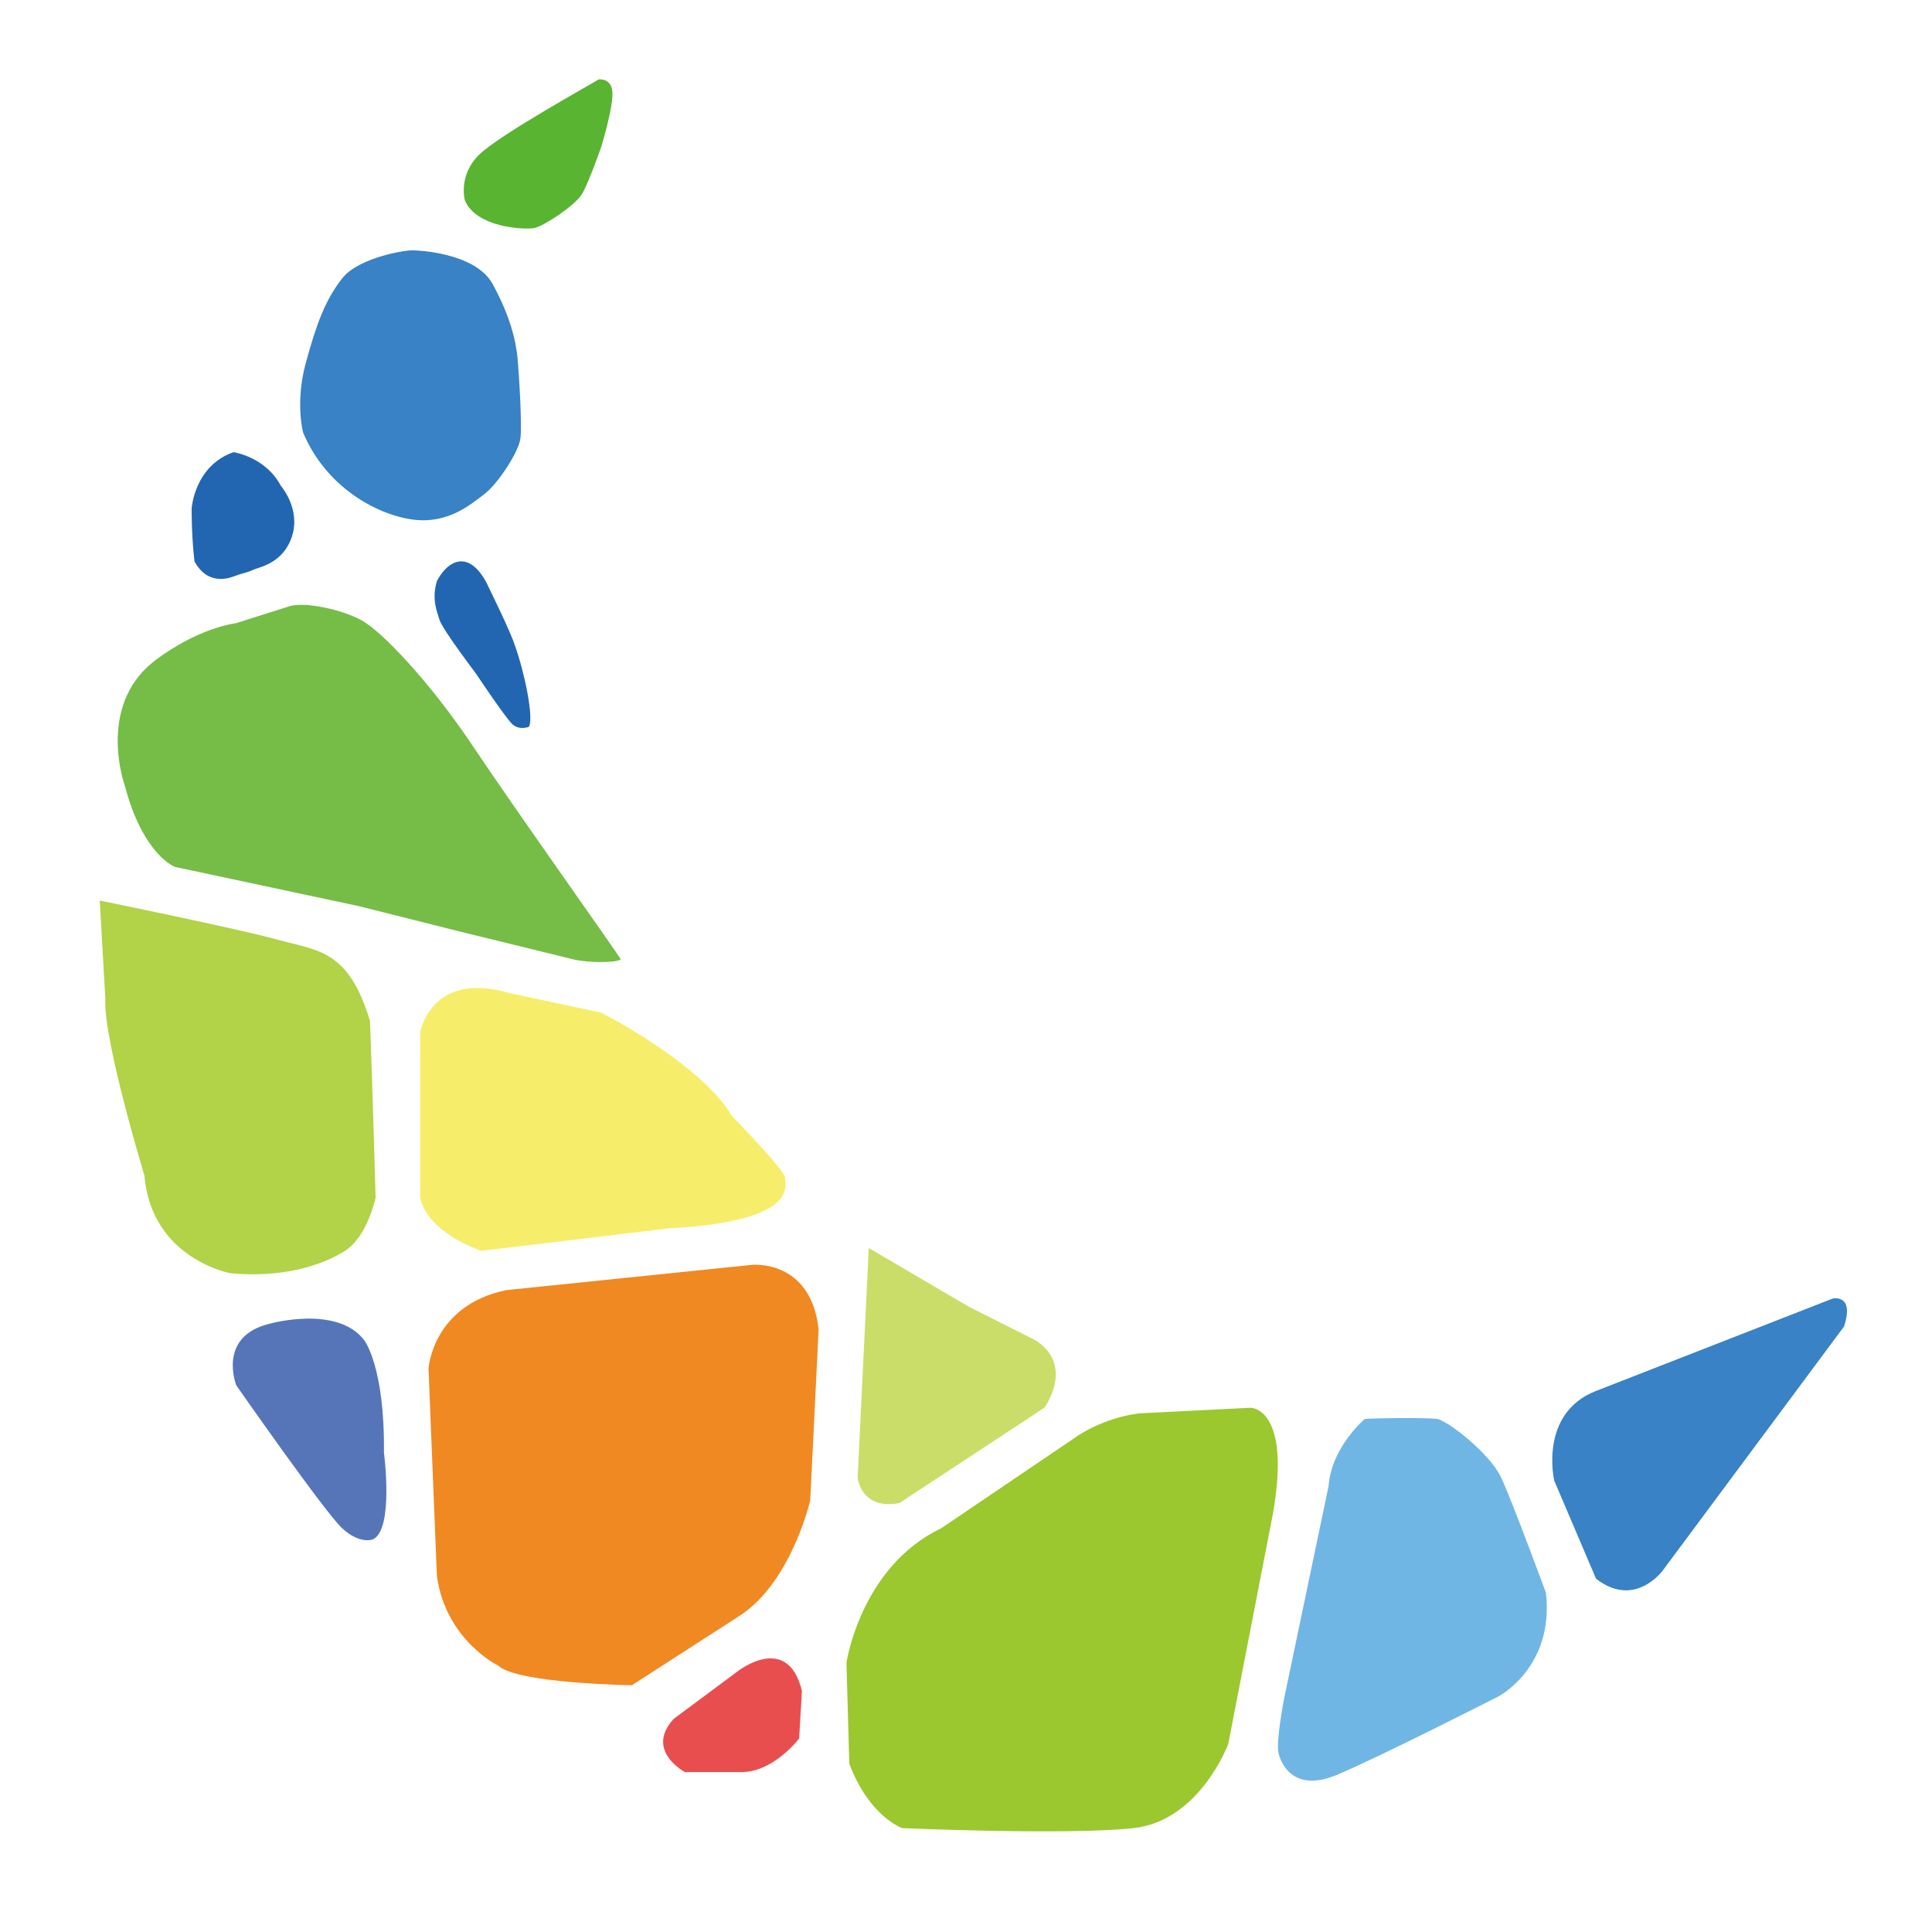
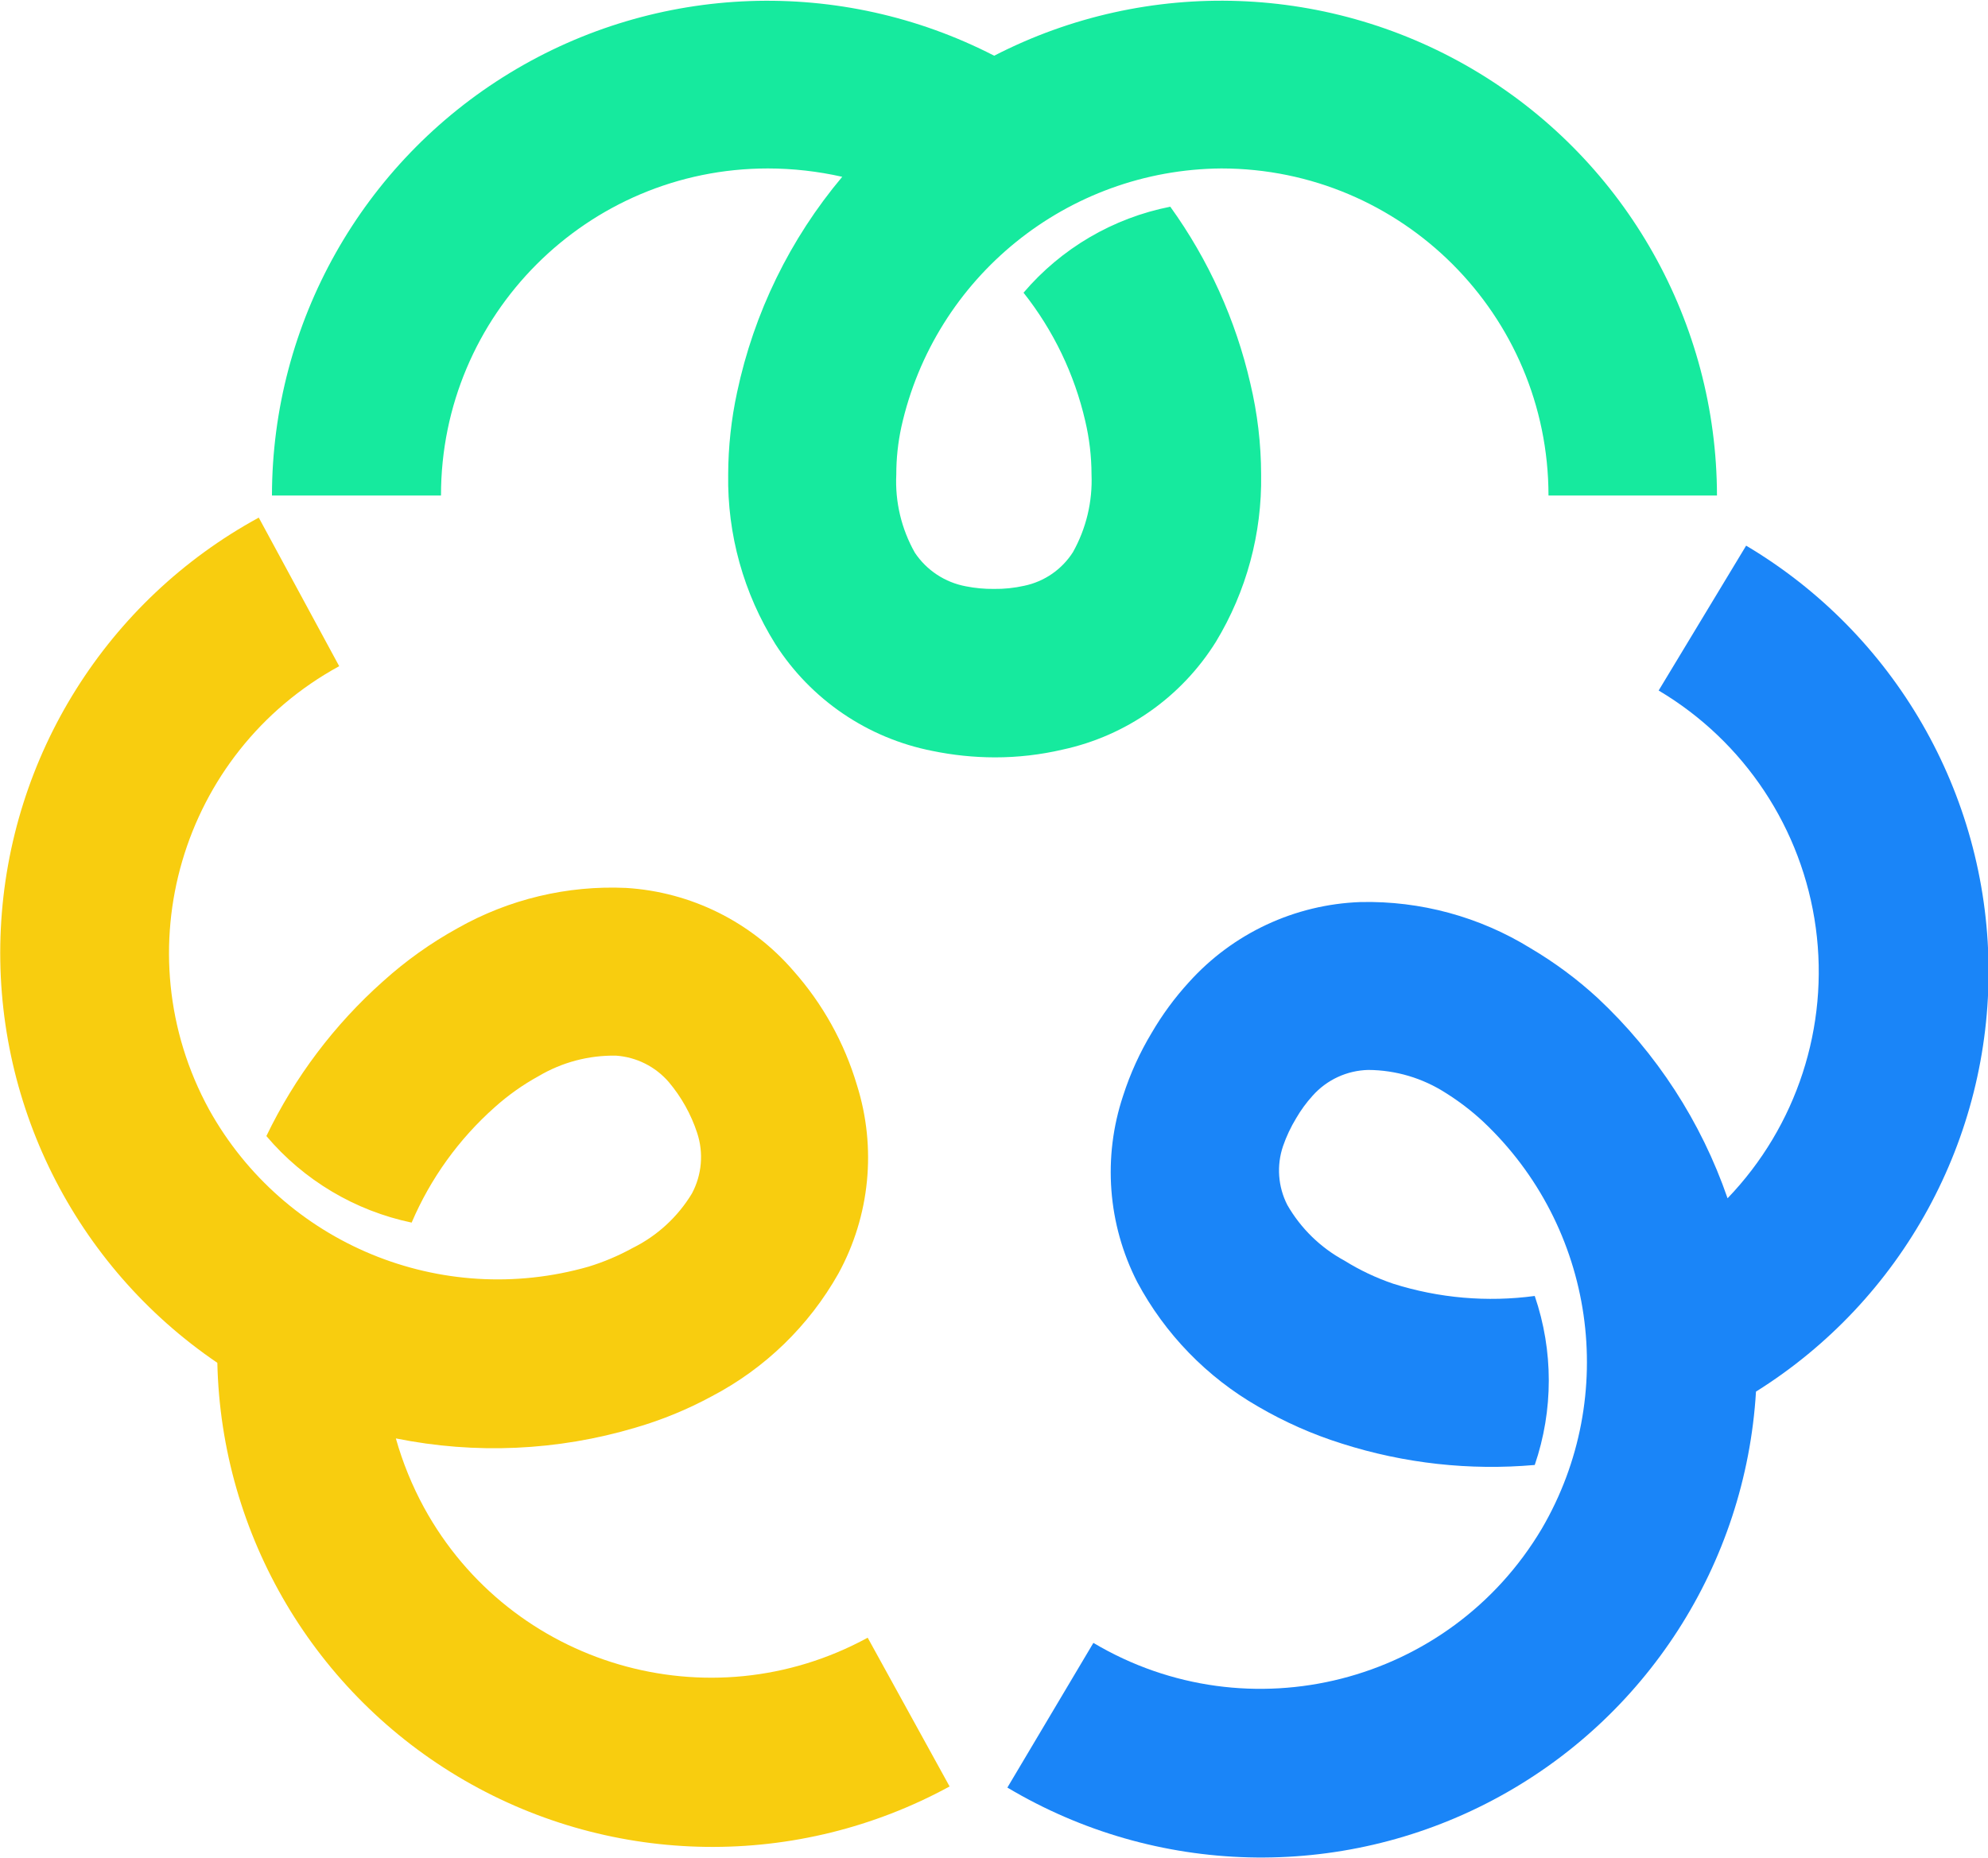
- <svg xmlns="http://www.w3.org/2000/svg" version="1.1" x="0px" y="0px" width="42px" height="42px" viewBox="0 0 100 100" enable-background="new 0 0 100 100" xml:space="preserve">
-   <g enable-background="new">
-     <g>
-       <g>
-         <path fill-rule="evenodd" clip-rule="evenodd" fill="#6FB6E5" d="M80.016,82.438c0,0-1.72-4.671-2.309-5.946     c-0.588-1.276-2.799-2.968-3.316-3.046c-0.52-0.079-3.409-0.045-3.75,0c0,0-1.732,1.457-1.875,3.48L66.458,87.95     c0,0-0.413,2.156-0.288,2.757c0.125,0.6,0.801,2.093,3.028,1.16c2.227-0.934,8.364-4.062,8.364-4.062     S80.465,86.291,80.016,82.438z" />
-       </g>
-     </g>
-   </g>
-   <g enable-background="new">
-     <g>
-       <g>
-         <path fill-rule="evenodd" clip-rule="evenodd" fill="#2266B2" d="M26.652,33.413c-0.23-0.73-1.257-2.802-1.442-3.191     c-0.185-0.39-0.721-1.256-1.442-1.16c-0.721,0.095-1.154,1.016-1.154,1.016c-0.275,0.91-0.013,1.541,0.145,2.03     s1.875,2.756,1.875,2.756s1.51,2.262,1.875,2.611c0.365,0.349,0.866,0.145,0.866,0.145     C27.643,37.171,27.152,34.805,26.652,33.413z" />
-       </g>
-     </g>
-   </g>
-   <g enable-background="new">
-     <g>
-       <g>
-         <path fill-rule="evenodd" clip-rule="evenodd" fill="#2266B2" d="M14.537,25.146c-0.801-1.511-2.452-1.741-2.452-1.741     c-2.019,0.703-2.164,2.901-2.164,2.901s-0.02,1.323,0.145,2.756c0.732,1.318,1.866,0.84,2.164,0.725     c0.297-0.114,0.553-0.14,0.865-0.29c0.313-0.149,1.557-0.313,2.019-1.74S14.537,25.146,14.537,25.146z" />
-       </g>
-     </g>
-   </g>
-   <g enable-background="new">
-     <g>
-       <g>
-         <path fill-rule="evenodd" clip-rule="evenodd" fill="#3882C5" d="M26.796,18.618c-0.081-0.952-0.384-2.248-1.298-3.917     c-0.914-1.668-4.039-1.74-4.039-1.74c-0.288-0.063-2.884,0.336-3.75,1.45c-0.866,1.115-1.307,2.285-1.875,4.352     c-0.568,2.067-0.145,3.627-0.145,3.627c1.172,2.792,3.75,4.224,5.625,4.496c1.875,0.271,3.065-0.798,3.75-1.306     s1.793-2.193,1.875-2.9C27.021,21.973,26.877,19.569,26.796,18.618z" />
-       </g>
-     </g>
-   </g>
-   <g enable-background="new">
-     <g>
-       <g>
-         <path fill-rule="evenodd" clip-rule="evenodd" fill="#59B431" d="M30.979,4.113c-0.353,0.236-5.142,2.862-6.202,3.916     s-0.721,2.321-0.721,2.321c0.573,1.438,3.099,1.553,3.605,1.45c0.507-0.103,2.099-1.168,2.452-1.74     c0.353-0.573,1.009-2.466,1.009-2.466s0.591-1.918,0.577-2.756C31.686,4,30.979,4.113,30.979,4.113z" />
-       </g>
-     </g>
-   </g>
-   <g enable-background="new">
-     <g>
-       <g>
-         <path fill-rule="evenodd" clip-rule="evenodd" fill="#75BD46" d="M24.488,38.635c-2.253-3.373-4.741-5.966-5.769-6.527     c-1.027-0.563-2.957-0.979-3.75-0.726c-0.793,0.254-2.74,0.87-2.74,0.87c-2.308,0.363-4.327,2.031-4.327,2.031     C5,36.64,6.46,40.665,6.46,40.665c0.948,3.605,2.596,4.206,2.596,4.206l9.519,2.031l5.192,1.306c0,0,5.169,1.265,5.914,1.45     c0.744,0.186,2.242,0.181,2.452,0C32.024,49.423,26.742,42.007,24.488,38.635z" />
-       </g>
-     </g>
-   </g>
-   <g enable-background="new">
-     <g>
-       <g>
-         <path fill-rule="evenodd" clip-rule="evenodd" fill="#B2D247" d="M19.152,52.85c-1.112-3.688-2.658-3.627-4.759-4.207     s-9.23-2.03-9.23-2.03l0.289,5.076c-0.124,2.093,2.019,9.139,2.019,9.139c0.371,4.351,4.471,5.076,4.471,5.076     c2.72,0.249,4.739-0.414,5.913-1.16s1.586-2.756,1.586-2.756S19.296,56.683,19.152,52.85z" />
-       </g>
-     </g>
-   </g>
-   <g enable-background="new">
-     <g>
-       <g>
-         <path fill-rule="evenodd" clip-rule="evenodd" fill="#F6EE6B" d="M40.642,60.972c0.024-0.362-2.74-3.191-2.74-3.191     c-1.635-2.756-6.779-5.366-6.779-5.366l-4.759-1.016c-4.063-1.185-4.615,2.031-4.615,2.031v8.558     c0.385,1.861,3.173,2.756,3.173,2.756l9.663-1.16C41.435,63.22,40.618,61.334,40.642,60.972z" />
-       </g>
-     </g>
-   </g>
-   <g enable-background="new">
-     <g>
-       <g>
-         <path fill-rule="evenodd" clip-rule="evenodd" fill="#5675B9" d="M19.873,75.187c0.048-4.424-1.009-5.802-1.009-5.802     c-1.395-1.861-4.904-0.87-4.904-0.87c-2.74,0.652-1.73,3.19-1.73,3.19s4.567,6.552,5.48,7.397c0.913,0.847,1.586,0.58,1.586,0.58     C20.402,79.175,19.873,75.187,19.873,75.187z" />
-       </g>
-     </g>
-   </g>
-   <g enable-background="new">
-     <g>
-       <g>
-         <path fill-rule="evenodd" clip-rule="evenodd" fill="#F08921" d="M38.911,65.469l-12.692,1.305     c-3.836,0.783-4.039,4.062-4.039,4.062l0.433,10.733c0.462,3.336,3.173,4.642,3.173,4.642c0.98,0.929,6.922,1.016,6.922,1.016     l5.625-3.626c2.654-1.77,3.605-5.947,3.605-5.947l0.433-8.848C41.968,65.149,38.911,65.469,38.911,65.469z" />
-       </g>
-     </g>
-   </g>
-   <g enable-background="new">
-     <g>
-       <g>
-         <path fill-rule="evenodd" clip-rule="evenodd" fill="#CADD68" d="M53.735,69.463c-0.036-0.026-0.074-0.053-0.113-0.078     l-3.462-1.741l-5.192-3.046l-0.577,11.895c0,0,0.173,1.683,2.163,1.305l7.5-4.932C54.055,72.865,55.58,70.802,53.735,69.463z" />
-       </g>
-     </g>
-   </g>
-   <g enable-background="new">
-     <g>
-       <g>
-         <path fill-rule="evenodd" clip-rule="evenodd" fill="#9AC82E" d="M64.727,72.865l-5.769,0.291     c-1.846,0.231-3.173,1.16-3.173,1.16l-7.067,4.786c-4.183,2.002-4.904,6.963-4.904,6.963l0.145,5.222     c1.038,2.756,2.74,3.336,2.74,3.336s8.538,0.377,11.971,0c3.432-0.377,4.903-4.352,4.903-4.352l2.308-11.894     C66.861,72.837,64.727,72.865,64.727,72.865z" />
-       </g>
-     </g>
-   </g>
-   <g enable-background="new">
-     <g>
-       <g>
-         <path fill-rule="evenodd" clip-rule="evenodd" fill="#E94E4F" d="M38.19,86.5l-3.317,2.466c-1.514,1.645,0.577,2.756,0.577,2.756     h3.028c1.635-0.072,2.885-1.74,2.885-1.74l0.144-2.466C40.762,84.47,38.19,86.5,38.19,86.5z" />
-       </g>
-     </g>
-   </g>
-   <g enable-background="new">
-     <g>
-       <g>
-         <path fill-rule="evenodd" clip-rule="evenodd" fill="#3882C5" d="M94.87,67.209l-12.259,4.786     c-2.98,1.161-2.164,4.642-2.164,4.642l2.164,5.077c2.02,1.571,3.461-0.436,3.461-0.436l9.375-12.619     C96,66.967,94.87,67.209,94.87,67.209z" />
-       </g>
-     </g>
-   </g>
+ <svg xmlns="http://www.w3.org/2000/svg" viewBox="0 0 107.02 100">
+   <path d="M14.64 26.68A26.67 26.67 0 0 1 53.52 3a26.69 26.69 0 0 1 38.91 23.68h-9.07A17.62 17.62 0 0 0 65.75 9.07 17.79 17.79 0 0 0 48.52 23a12.07 12.07 0 0 0-.27 2.55 7.78 7.78 0 0 0 1 4.21A4.23 4.23 0 0 0 52 31.57a7.36 7.36 0 0 0 1.5.14 7.06 7.06 0 0 0 1.64-.17 4.1 4.1 0 0 0 2.62-1.81 7.91 7.91 0 0 0 1-4.19 12.67 12.67 0 0 0-.34-2.88 17.43 17.43 0 0 0-3.32-6.9 13.91 13.91 0 0 1 7.9-4.63 26.41 26.41 0 0 1 4.31 9.52 21.34 21.34 0 0 1 .58 4.9 16.85 16.85 0 0 1-2.43 9 12.94 12.94 0 0 1-8.25 5.81 16 16 0 0 1-3.66.42 16.81 16.81 0 0 1-3.37-.35 13 13 0 0 1-8.44-5.75 16.72 16.72 0 0 1-2.54-9.13 21.29 21.29 0 0 1 .48-4.43 26.61 26.61 0 0 1 5.66-11.6 18.25 18.25 0 0 0-4-.45 17.6 17.6 0 0 0-17.6 17.61z" fill="#16ea9e" />
+   <path d="M94 29.38a26.68 26.68 0 0 1 .53 45.55 26.68 26.68 0 0 1-40.3 21.32l4.63-7.79A17.61 17.61 0 0 0 83 82.31a17.79 17.79 0 0 0-3.17-21.93 13.33 13.33 0 0 0-2-1.53 7.78 7.78 0 0 0-4.17-1.24 4.14 4.14 0 0 0-3 1.39 7.15 7.15 0 0 0-.89 1.22 7.8 7.8 0 0 0-.7 1.49 4.08 4.08 0 0 0 .23 3.17 7.85 7.85 0 0 0 3.08 3A12.63 12.63 0 0 0 75 69.12a17.51 17.51 0 0 0 7.62.66 14.07 14.07 0 0 1 0 9.1 26.49 26.49 0 0 1-10.38-1.15 22 22 0 0 1-4.52-2 16.93 16.93 0 0 1-6.5-6.7A13 13 0 0 1 60.46 59 16.15 16.15 0 0 1 62 55.61a15.87 15.87 0 0 1 2-2.72 13.05 13.05 0 0 1 9.24-4.32 16.71 16.71 0 0 1 9.16 2.49 21.48 21.48 0 0 1 3.6 2.67 26.68 26.68 0 0 1 7 10.79 17.61 17.61 0 0 0-3.71-27.34z" fill="#1a85f8" />
+   <path d="M51.12 96.19A26.66 26.66 0 0 1 11.7 73.38a26.69 26.69 0 0 1 2.23-45.51l4.33 8a17.59 17.59 0 0 0-7 23.88 17.78 17.78 0 0 0 20.43 8.45 12.54 12.54 0 0 0 2.36-1 7.74 7.74 0 0 0 3.2-2.94 4.16 4.16 0 0 0 .28-3.26A8.22 8.22 0 0 0 36 58.26a4.13 4.13 0 0 0-2.84-1.42 7.91 7.91 0 0 0-4.16 1.1 12.71 12.71 0 0 0-2.37 1.68 17.49 17.49 0 0 0-4.47 6.21 14 14 0 0 1-7.82-4.66 26.58 26.58 0 0 1 6.29-8.34 21.41 21.41 0 0 1 4-2.85 16.85 16.85 0 0 1 9.08-2.17 12.94 12.94 0 0 1 9 4.46 16.24 16.24 0 0 1 3.42 6.15 13 13 0 0 1-1 10.16 16.73 16.73 0 0 1-6.81 6.6 20.85 20.85 0 0 1-4.11 1.69 26.68 26.68 0 0 1-12.9.58 18.05 18.05 0 0 0 1.52 3.73 17.61 17.61 0 0 0 23.88 7z" fill="#f8cd0f" />
</svg>
